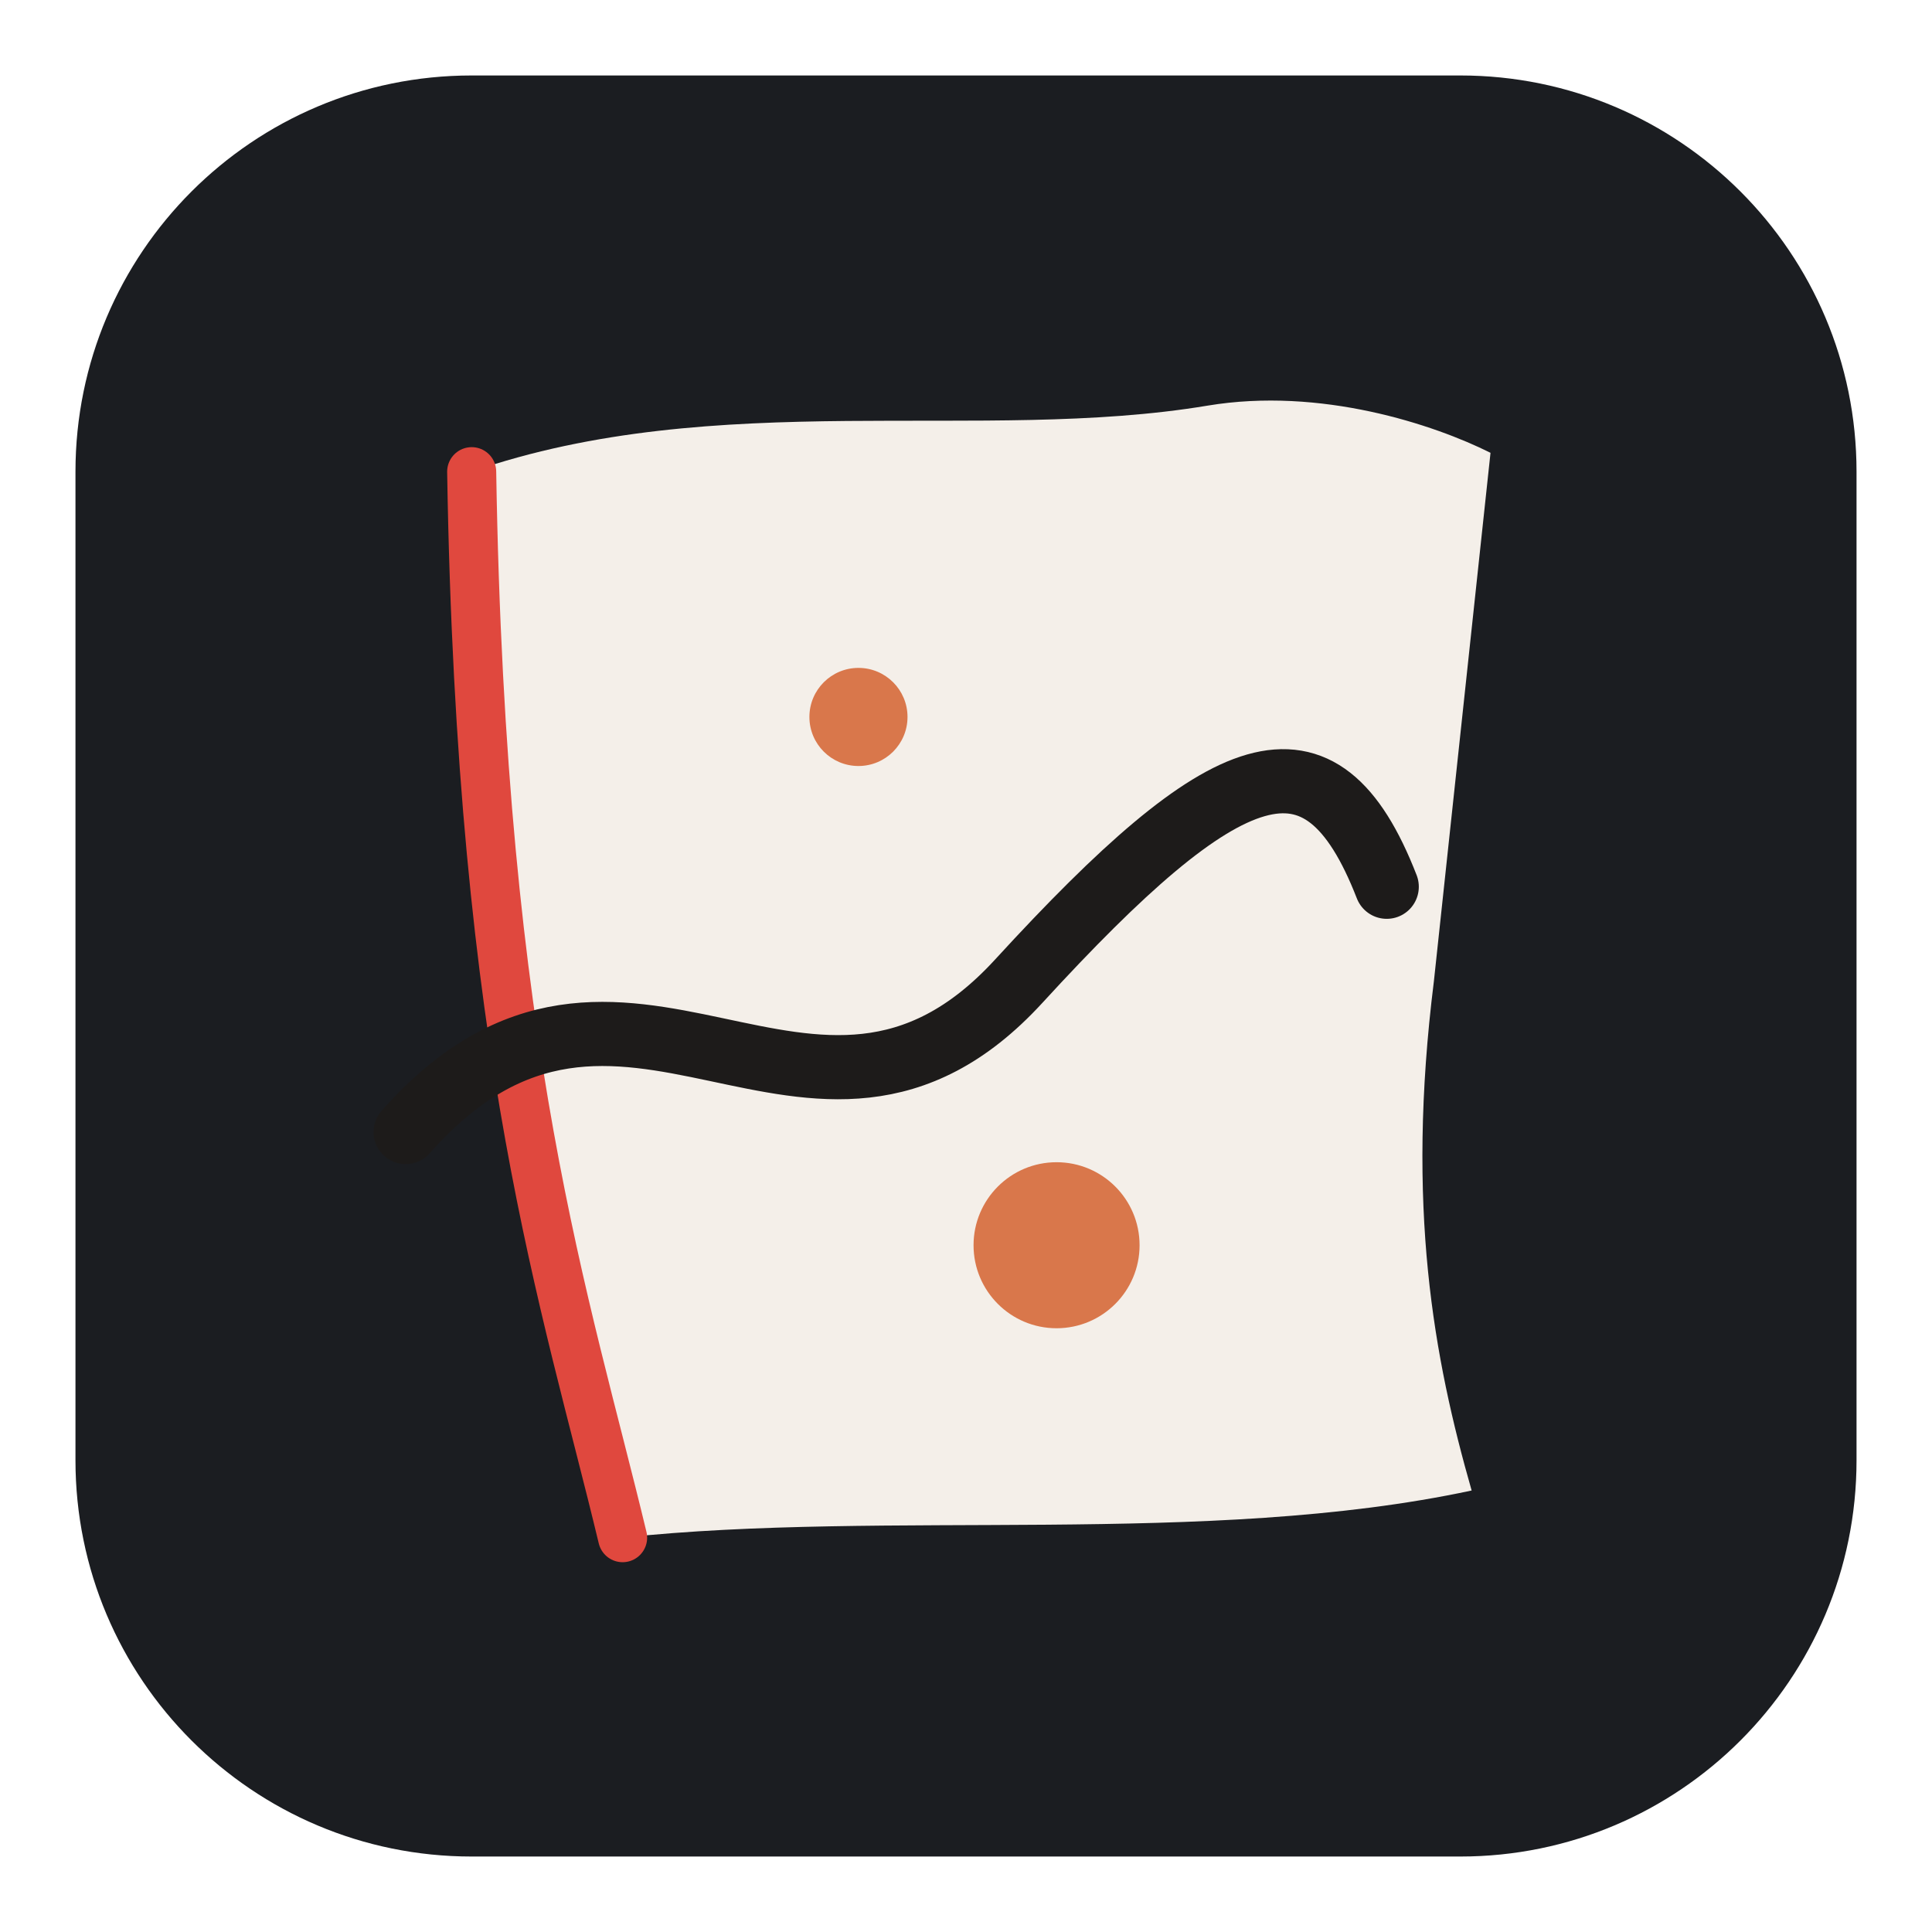
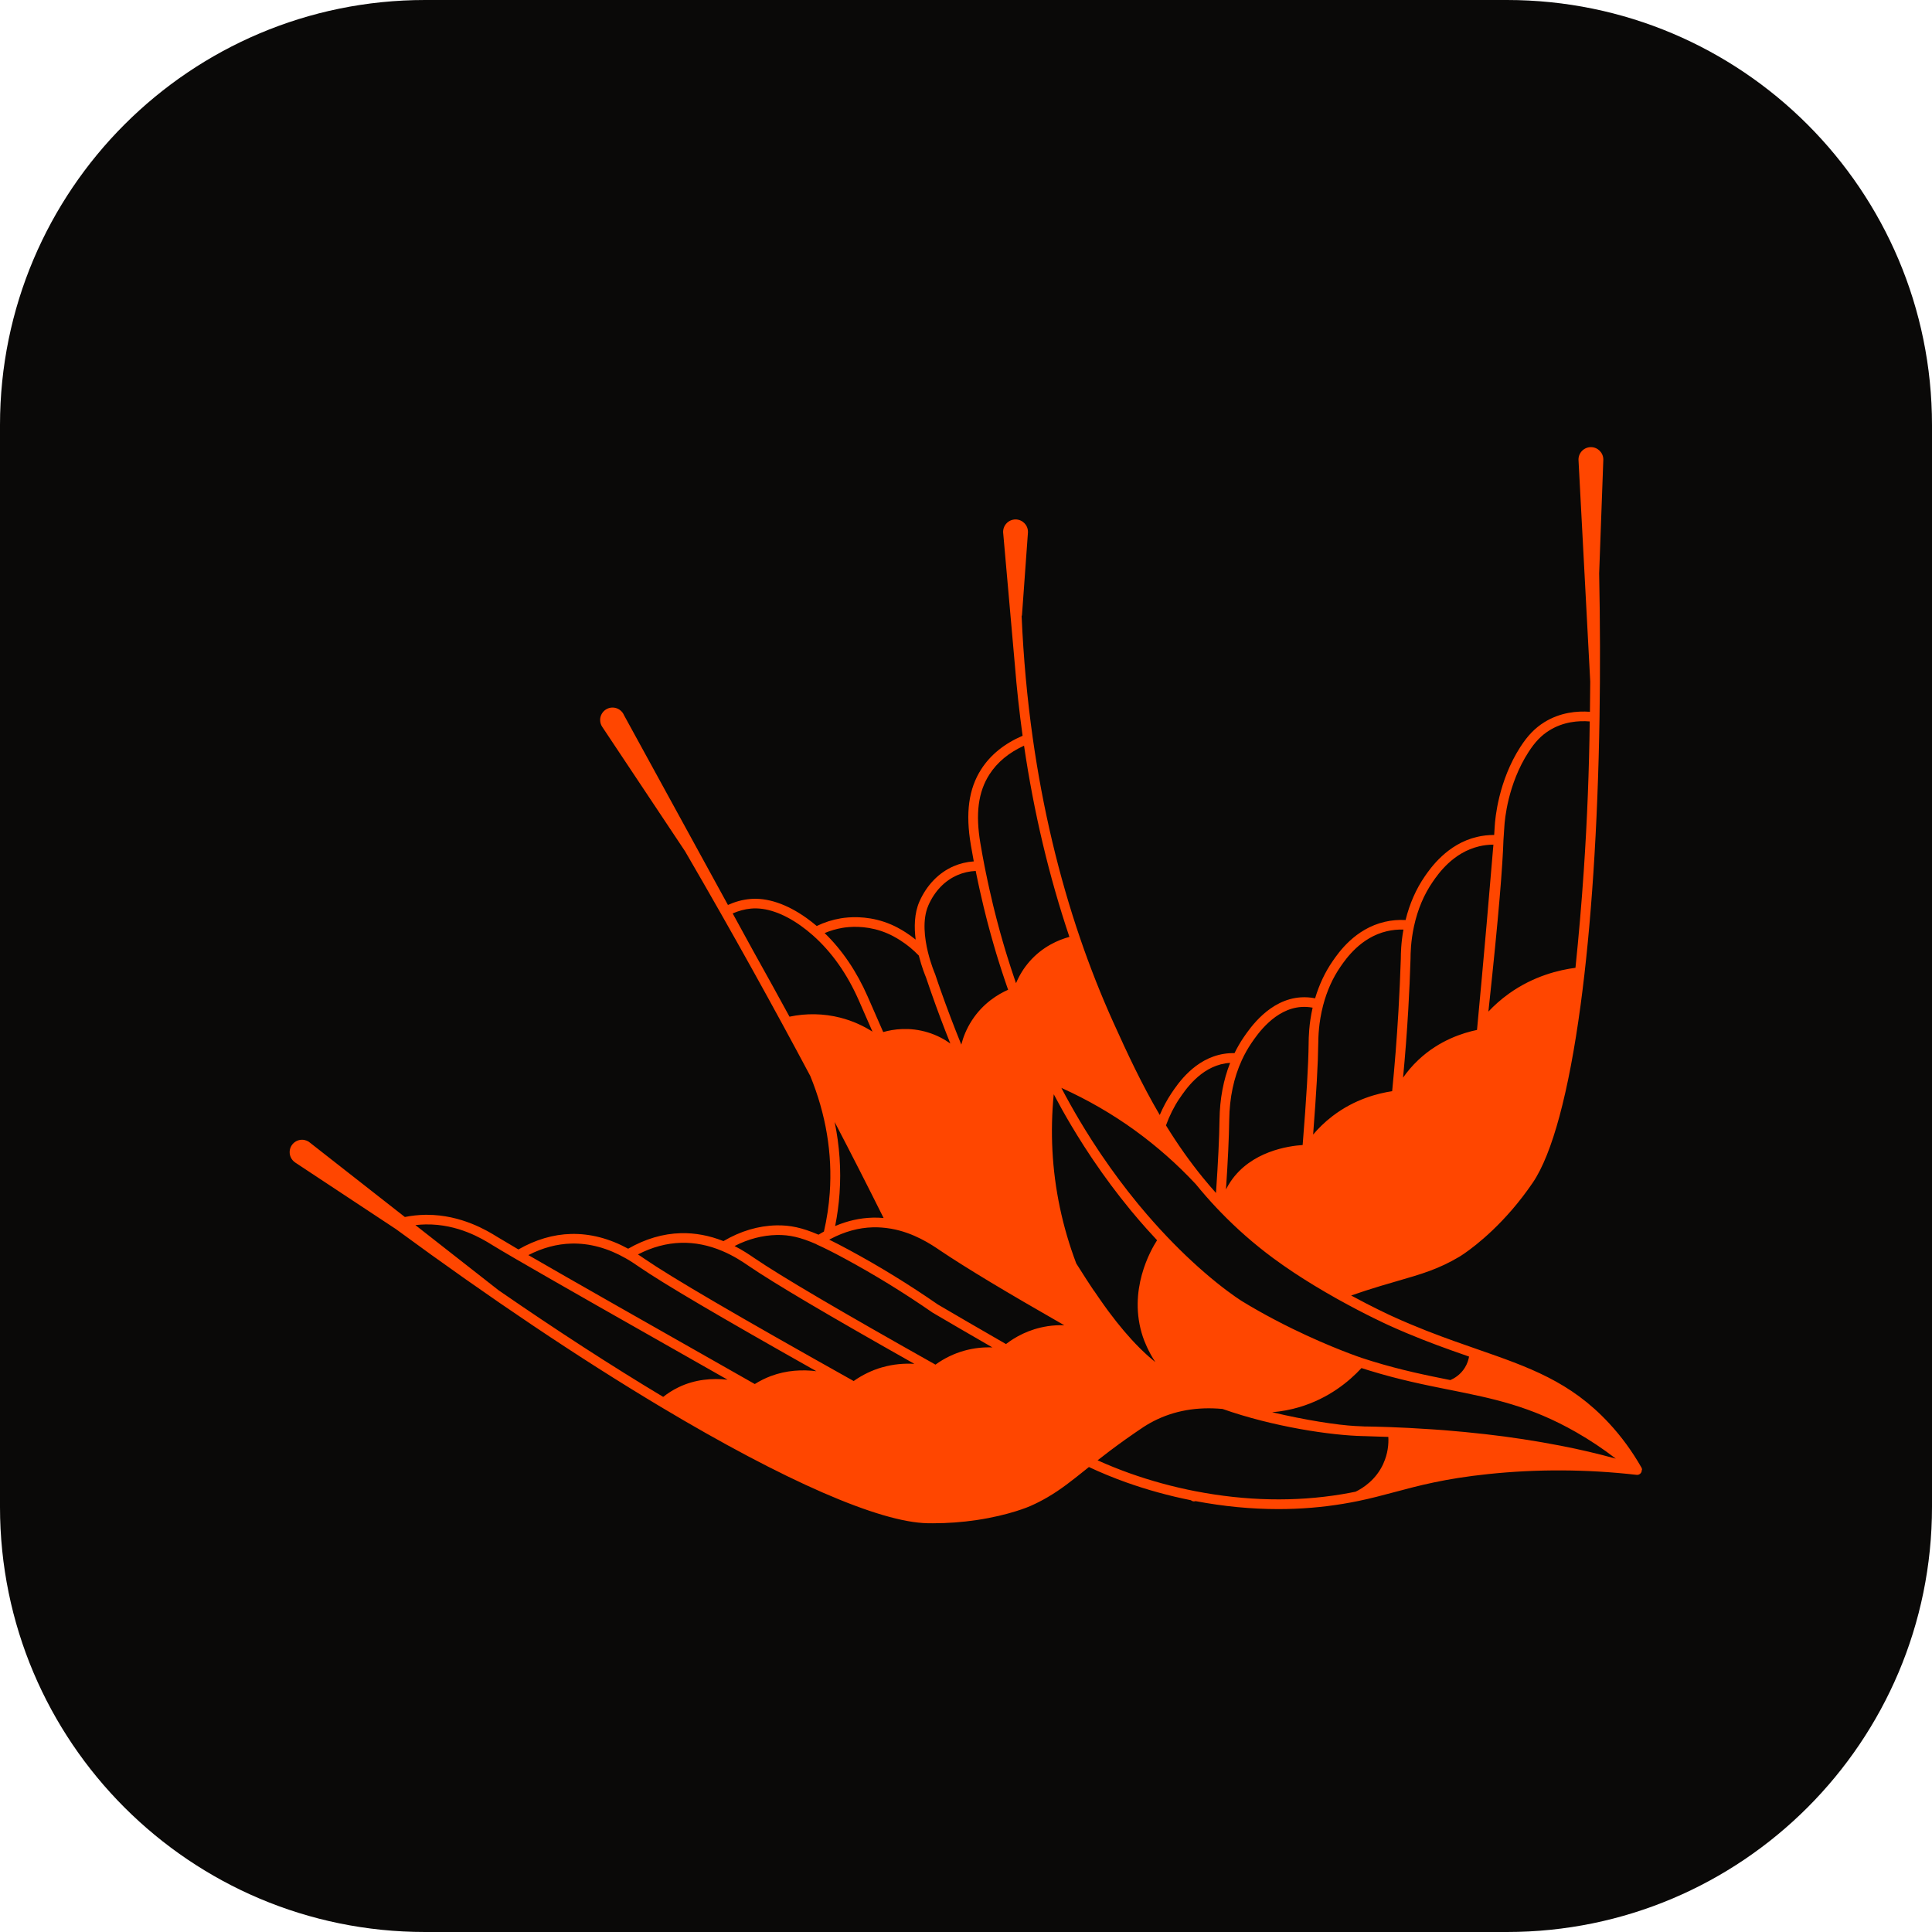
- <svg xmlns="http://www.w3.org/2000/svg" width="1024" height="1024" viewBox="0 0 1024 1024">
-   <rect x="40" y="40" width="944" height="944" rx="210" fill="#1b1d21" />
-   <path d="M250 250 C 380 205, 520 235, 640 215 C 700 205, 760 225, 790 240            L 760 520 C 745 640, 760 720, 780 790            C 640 820, 470 800, 330 815 C 300 690, 255 560, 250 250 Z" fill="#f4efe9" />
-   <path d="M250 250 C 255 560, 300 690, 330 815" fill="none" stroke="#e0483e" stroke-width="26" stroke-linecap="round" />
-   <path d="M215 600 C 330 470, 430 640, 540 520 S 700 380, 735 470" fill="none" stroke="#1d1b1a" stroke-width="34" stroke-linecap="round" />
-   <circle cx="560" cy="660" r="44" fill="#d9774b" />
-   <circle cx="455" cy="380" r="26" fill="#d9774b" />
+ <svg xmlns="http://www.w3.org/2000/svg" viewBox="0 0 1024 1024">
+   <rect x="0.0" y="0.0" width="1024.0" height="1024.0" rx="225.3" fill="#0a0908" />
+   <path transform="translate(153.6 203.1) scale(1.1543)" fill="#ff4600" d="M620.91,498.91s0-.08,0-.11c0-.03,0-.06-.01-.08-.01-.07-.03-.14-.04-.21-.01-.05-.02-.09-.03-.14,0-.02-.01-.03-.02-.05-.03-.08-.06-.15-.09-.22-.02-.04-.03-.08-.05-.12,0-.01-.01-.03-.02-.04,0,0,0,0,0-.01-4.22-7.43-9.24-14.3-14.93-20.42-17.7-19.07-36.66-25.66-60.66-34.01l-.54-.19c-3.17-1.11-6.44-2.24-9.79-3.44-7.48-2.68-17.47-6.4-28.51-11.44-.44-.2-2.85-1.3-6.57-3.14-2.98-1.47-7.3-3.66-12.31-6.38,4.4-1.54,8.8-2.97,13.46-4.37,2.89-.87,5.52-1.63,8.07-2.37,10.8-3.12,18.59-5.37,28.19-11.08.03-.02.85-.51,2.26-1.48,5.28-3.64,18.91-14.1,31.44-32.55,8.93-13.15,16.51-41.32,21.93-81.46,4.91-36.36,7.91-82.09,8.7-132.23.34-21.27.28-43.34-.17-66.02l1.91-52.21s0-.02,0-.02c0-.02,0-.04,0-.06,0-3.14-2.56-5.7-5.7-5.7s-5.7,2.56-5.7,5.7c0,.03,0,.06,0,.09,0,.01,0,.02,0,.03l5.39,101.82c-.03,4.66-.08,9.29-.14,13.88-5.88-.43-13.65.25-20.99,4.82-4.22,2.63-7.58,6.1-10.92,11.27-10.14,15.7-11.61,33.04-11.8,36.39-.06,1.05-.14,2.33-.26,4.08-2.68,0-5.33.29-7.91.9-13.65,3.23-21.36,14.38-23.9,18.04-4.04,5.84-7.01,12.6-8.87,20.12-3.25-.17-6.47.1-9.58.83-13.63,3.2-21.09,13.98-23.9,18.04-3.49,5.05-6.19,10.79-8.06,17.07-2.21-.44-4.41-.58-6.58-.44-14.37.95-23.33,14.12-26.28,18.44-1.53,2.25-2.92,4.67-4.15,7.18-1.64-.04-3.27.07-4.89.33-13.38,2.13-21.15,13.73-24.08,18.1-2.05,3.08-3.84,6.42-5.35,9.97-8.36-14.23-14.88-28.28-21.34-42.59-5.57-12.34-10.66-25.23-15.14-38.3-9.92-28.94-17.26-59.95-21.83-92.15-2.59-18.28-4.29-37-5.11-55.99.09-.21.15-.44.17-.68l2.7-37.38c.02-.13.02-.27.03-.4v-.11s0-.02,0-.03c0-.04,0-.09,0-.13,0-3.14-2.56-5.7-5.7-5.7s-5.7,2.56-5.7,5.7c0,.06,0,.12,0,.18,0,0,0,.01,0,.02v.03c.01.19.03.38.05.56l5.33,60.25s.01.05.01.07c.88,10.96,2.07,21.81,3.55,32.52-8.35,3.58-14.73,8.74-18.99,15.36-5.77,8.99-7.28,20.05-4.77,34.83.46,2.67.9,5.14,1.34,7.49-3.24.23-6.34.97-9.26,2.23-6.8,2.93-12.38,8.69-15.71,16.25-2.36,5.38-2.44,11.76-1.71,17.44-1.47-1.19-3-2.31-4.6-3.32-1.64-1.04-5.05-3.22-9.91-4.84-8.58-2.86-16.17-2.23-19.93-1.6-3.8.64-7.49,1.82-10.99,3.51-1.52-1.29-3.11-2.54-4.74-3.7-9.04-6.43-18.02-9.44-25.96-8.69-3.43.32-6.81,1.25-10.07,2.73l-47.71-87.12c-.2-.47-.46-.91-.76-1.3,0,0-.01-.02-.02-.02-1.04-1.33-2.67-2.2-4.49-2.2-3.14,0-5.7,2.56-5.7,5.7,0,1.21.38,2.33,1.02,3.25,0,0,0,0,0,0l37.98,57.05c5.62,9.66,11.15,19.27,16.56,28.79,9.72,17.11,19.22,34.19,28.23,50.77,4.47,8.21,8.73,16.14,12.69,23.59,7.2,17.59,10.22,35.65,8.95,53.7-.42,5.94-1.32,11.9-2.67,17.74-.83.46-1.67.94-2.5,1.45-7.45-3.2-12.95-4.41-19.31-4.28-8.31.18-16.48,2.61-24.33,7.23-6.5-2.58-13.08-3.81-19.58-3.64-8.17.21-16.3,2.61-24.18,7.13-8.64-4.72-17.46-7-26.24-6.78-8.16.21-16.28,2.61-24.15,7.12-4.44-2.6-7.66-4.51-9.78-5.81l-.28-.17c-4.01-2.48-16.08-9.93-31.92-9.93-.26,0-.53,0-.79,0-3.14.05-6.27.39-9.37,1.01l-43.33-33.94c-1.02-.94-2.38-1.53-3.87-1.53-3.14,0-5.7,2.56-5.7,5.7,0,1.95.99,3.68,2.49,4.71,0,0,.01.01.02.02l46.31,30.61c43.3,31.8,84.24,59.28,121.68,81.67,56.88,34.01,100.35,52.96,122.38,53.37.84.02,1.67.02,2.51.02,6.74,0,13.47-.49,20.03-1.47,15.17-2.25,24.32-6.28,24.7-6.45,2.82-1.25,5.4-2.57,7.9-4.04,0,0,0,0,0,0,6.1-3.55,11.05-7.51,17.32-12.53.54-.43,1.1-.88,1.66-1.33,5.36,2.52,11.06,4.87,16.97,6.99,9.66,3.45,19.71,6.22,29.88,8.25.35.3.79.49,1.28.53.05,0,.1,0,.15,0,.24,0,.47-.05.69-.12,12.85,2.43,25.54,3.66,37.97,3.66,10.14,0,20.11-.81,29.85-2.43,2.35-.39,4.55-.8,6.73-1.25,0,0,.02,0,.03,0,0,0,0,0,0,0,6.01-1.24,11.26-2.65,16.82-4.13,11.37-3.04,23.13-6.18,42.79-8.25,22.53-2.38,45.5-2.27,68.25.33.01,0,.02,0,.03,0,.07,0,.15.01.22.01.05,0,.1,0,.15,0,.03,0,.05,0,.08,0,.12-.01.23-.03.35-.06,0,0,.02,0,.02,0,.03,0,.06-.02.09-.03.05-.02.11-.03.16-.05.04-.02.08-.04.12-.06.03-.02.06-.03.09-.05.01,0,.03-.01.04-.02,0,0,0,0,0,0,.09-.05.18-.11.27-.18.02-.01.03-.03.05-.04,0,0,0,0,0,0,.03-.02.05-.04.07-.06.05-.05.1-.1.15-.15.02-.03.05-.05.07-.08,0-.01.02-.02.03-.03,0,0,.01-.02.02-.02.06-.08.11-.16.16-.24.01-.02.02-.04.03-.06,0,0,0,0,0-.01.03-.05.05-.1.07-.16.02-.06.05-.11.07-.17,0-.02.01-.05.02-.08.01-.05.02-.1.04-.14.01-.06.03-.13.04-.19,0-.02,0-.03.01-.05,0-.01,0-.03,0-.04,0-.04,0-.08,0-.12,0-.07,0-.14,0-.21ZM557.27,209.87c.02-.58.23-3.02.42-6.3.18-3.12,1.56-19.44,11.1-34.21,3-4.65,5.85-7.61,9.53-9.91,6.45-4.01,13.36-4.56,18.57-4.14-.27,21.93-1.13,44.84-2.74,68.65-1.03,15.25-2.32,30.08-3.81,44.47-7.36.98-19.08,3.66-30.53,11.85-3.79,2.71-6.91,5.57-9.45,8.26,4.9-45.29,6.55-67.41,6.91-78.68ZM513.59,287.27c.45-7.84.79-15.53,1.02-23.05v-.15c.02-2.1.06-7.69,1.6-14.75,1.68-7.7,4.58-14.57,8.63-20.42,2.54-3.67,9.28-13.4,21.27-16.24,2.13-.51,4.33-.77,6.55-.78-1.01,12.11-2.04,24.26-3.11,36.45-1.43,16.29-2.9,32.5-4.42,48.63-6.33,1.33-17.2,4.65-26.83,13.68-2.95,2.76-5.28,5.6-7.12,8.22.97-10.2,1.78-20.73,2.41-31.58ZM472.25,303.21v-.19c.03-2.54.11-9.29,2.23-17.38,1.73-6.61,4.42-12.59,8-17.76,2.54-3.67,9.3-13.44,21.26-16.24,2.47-.58,5.02-.83,7.61-.76-1.15,6.3-1.18,11.17-1.2,13.14v.16c-.26,7.91-.62,15.98-1.1,24.2-.74,12.62-1.71,24.86-2.88,36.71-6.43.98-17.11,3.58-27.38,11.43-3.68,2.81-6.6,5.76-8.91,8.48,1.49-19.1,2.26-32.82,2.36-41.78ZM437.15,310.83c1.28-2.79,2.78-5.45,4.45-7.9,2.64-3.88,10.69-15.7,22.9-16.51,1.69-.11,3.42,0,5.15.32-1.73,7.61-1.8,13.78-1.83,16.24v.19c-.1,9.65-1,24.93-2.75,46.64-6.6.43-23.7,2.89-33.07,16.75-.79,1.16-1.49,2.38-2.13,3.63.89-13.45,1.38-23.94,1.49-31.91v-.13c.14-10.08,2.09-19.27,5.79-27.32ZM408.49,328.51c2.63-3.93,9.62-14.36,21.08-16.18.73-.12,1.46-.19,2.2-.23-3.1,7.84-4.73,16.56-4.87,25.99v.13c-.12,8.27-.65,19.31-1.62,33.61-2.02-2.26-4.01-4.59-5.96-6.98,0-.01-.02-.02-.03-.03-6.06-7.45-11.62-15.32-16.98-24.03,1.62-4.45,3.68-8.58,6.16-12.29ZM388.05,343.09c10.07,7.29,19.47,15.59,27.93,24.67,0,0,0,0,0,0,3.1,3.8,6.31,7.47,9.55,10.9.6.65,1.22,1.29,1.84,1.92,7.38,7.64,15.47,14.73,24.03,21.07,3.04,2.24,6.26,4.5,9.58,6.7,6.01,3.99,12.69,8.04,19.86,12.06,6.91,3.86,12.96,6.95,16.82,8.85,3.78,1.86,6.24,2.99,6.69,3.2,11.19,5.11,21.3,8.87,28.86,11.58,2.82,1.01,5.57,1.97,8.27,2.91-.26,1.49-.81,3.29-1.93,5.1-2,3.23-4.83,4.9-6.64,5.69-.05-.01-.1-.02-.16-.03-10.47-2.1-22.33-4.48-35.88-8.66-1.69-.52-3.23-1.02-4.73-1.51,0,0,0,0,0,0,0,0,0,0,0,0-.14-.05-13.92-4.65-31.83-13.42-2.85-1.39-5.69-2.84-8.45-4.3-5.02-2.65-9.93-5.43-14.58-8.27-.04-.03-4.53-2.78-11.68-8.53-7.62-6.14-15.27-13.22-22.72-21.05-2.12-2.22-4.2-4.48-6.18-6.71-2.11-2.36-4.33-4.94-6.61-7.69-.35-.42-.7-.85-1.06-1.29-5.69-6.94-11.21-14.35-16.41-22.03-.34-.49-.67-.99-1-1.49-2.21-3.3-4.24-6.47-6.22-9.67-.95-1.54-1.87-3.05-2.73-4.5-2.92-4.91-5.74-9.96-8.4-15.02,11.89,5.35,23.24,11.89,33.79,19.52ZM321.25,179.64c3.58-5.57,8.91-10,15.89-13.19,4.5,30.6,11.51,60.1,20.83,87.79-4.99,1.35-12.37,4.44-18.46,11.47-2.51,2.9-4.55,6.21-6.05,9.78-.08-.24-.17-.47-.25-.7v-.02c-.14-.39-.27-.77-.4-1.16l-.2-.58c-1.08-3.19-2.13-6.41-3.11-9.57-.22-.71-.44-1.41-.65-2.11l-.21-.69c-.12-.4-.24-.81-.37-1.24-.25-.83-.5-1.67-.74-2.51-.95-3.27-1.85-6.5-2.66-9.62-.13-.46-.25-.92-.37-1.4-.25-.95-.49-1.89-.73-2.86-.29-1.14-.57-2.27-.85-3.42-.58-2.41-1.14-4.83-1.67-7.21-.27-1.21-.54-2.42-.8-3.66-.24-1.09-.47-2.19-.69-3.3l-.03-.13c-.01-.06-.03-.12-.04-.17,0-.03-.01-.07-.02-.1-.26-1.24-.5-2.49-.75-3.74-.6-3.08-1.2-6.34-1.81-9.96-2.32-13.62-1.01-23.68,4.13-31.68ZM293.19,239.81c2.91-6.6,7.55-11.42,13.4-13.94,2.61-1.13,5.42-1.77,8.36-1.91.13.64.26,1.28.39,1.92.02.11.04.23.07.35l.02.08s0,0,0,.01h0c.23,1.12.46,2.23.7,3.34,0,0,0,0,0,0,.26,1.24.53,2.47.81,3.69.54,2.4,1.1,4.85,1.69,7.29.28,1.17.57,2.33.86,3.46.24.97.49,1.94.73,2.89.12.49.25.97.38,1.43.82,3.14,1.73,6.41,2.69,9.71.24.85.5,1.7.75,2.57.12.41.25.83.37,1.24l.21.69c.22.72.44,1.43.66,2.14.99,3.2,2.05,6.45,3.15,9.69l.2.58c.13.39.27.78.4,1.17h0s0,.02,0,.03l.21.59c.2.57.4,1.13.59,1.69-4.63,2.04-11.5,6.17-16.6,14.02-2.5,3.84-4,7.67-4.9,11.15-3.4-8.36-6.62-16.84-9.61-25.32-.27-.78-.54-1.56-.82-2.34-.17-.5-.34-1-.51-1.5l-.35-1.03c-.25-.72-.5-1.45-.74-2.18-.02-.06-.04-.12-.07-.18-.02-.04-1.84-4.24-3.23-9.95-1.49-6.14-2.67-14.82.2-21.37ZM253.71,250.1c3.35-.56,10.11-1.12,17.78,1.43,4.34,1.45,7.32,3.35,8.93,4.37,3.07,1.96,5.89,4.29,8.4,6.92,1.36,5.36,3,9.32,3.29,9.99.24.72.48,1.43.73,2.13l.35,1.02c.17.51.35,1.02.52,1.52.27.79.55,1.58.82,2.36,2.73,7.81,5.67,15.63,8.77,23.36-2.76-1.97-6.16-3.82-10.24-5.08-8.52-2.63-16-1.49-20.58-.18l-7.11-16.24c-5.1-11.63-11.75-21.44-19.79-29.21,2.62-1.11,5.35-1.91,8.13-2.38ZM250.16,339.2c7.7,14.76,15.22,29.52,22.5,44.12-1.63-.14-3.03-.18-4.08-.17h-.08c-.31,0-.62,0-.93.01-5.74.15-11.5,1.44-17.16,3.85.99-4.94,1.66-9.94,2.02-14.94.77-10.99,0-21.99-2.26-32.88ZM229.45,290.88c-5.4-9.91-10.95-19.98-16.63-30.13l-9.46-17.28c2.72-1.2,5.52-1.95,8.35-2.22,6.87-.65,14.81,2.08,22.96,7.89,1.92,1.37,3.77,2.85,5.52,4.4,0,0,0,0,0,0h0c8.66,7.67,15.76,17.74,21.11,29.93l6.25,14.28c-3.96-2.52-8.92-4.93-14.88-6.44-7.57-1.91-15.56-2.06-23.21-.43ZM178.36,461.11c-2.44,1.18-4.75,2.65-6.91,4.35-23.87-14.32-49.15-30.7-75.57-48.95l-38.21-29.93c1.55-.18,3.11-.28,4.67-.31,14.93-.26,26.1,6.67,30.3,9.26l.29.18c2.32,1.43,5.92,3.56,10.99,6.51,17.79,10.35,51.14,29.29,97.08,55.34-6.95-.76-14.93-.21-22.63,3.54ZM220.85,455.91c-2.55.96-5.01,2.19-7.34,3.65l-1.15-.65c-47.81-27.12-83.09-47.14-102.82-58.56,6.5-3.34,13.13-5.12,19.76-5.29,8.34-.21,16.77,2.08,25.05,6.82,0,0,0,0,0,0,2.4,1.37,4.28,2.66,5.52,3.52l.4.27c11.37,7.82,37.46,23.18,81.51,47.99-6.46-.79-13.69-.47-20.93,2.25ZM271.94,451.89c-4.64,1.34-9.02,3.46-13.03,6.29-53.07-29.72-83.63-47.59-96.12-56.17l-.39-.27c-.67-.46-1.52-1.04-2.53-1.7,6.53-3.37,13.19-5.16,19.86-5.33,6.21-.16,12.53,1.09,18.79,3.73,0,0,0,0,0,0,5.45,2.29,9.6,5.13,11.84,6.65l.35.24c11.83,8.06,36.11,22.41,76.07,44.96-4.49-.27-9.53.08-14.82,1.61ZM309.72,444.24c-4.75,1.33-9.21,3.49-13.25,6.41-44.35-24.94-70.83-40.52-83.28-49l-.35-.24c-1.79-1.22-4.75-3.24-8.62-5.22,6.31-3.23,12.81-4.93,19.37-5.07,5.83-.12,10.92,1.06,18.05,4.17.12.09.25.16.38.23,3.43,1.53,7.48,3.57,12.75,6.42,13.68,7.39,27.25,15.73,40.32,24.79.04.03.09.06.14.09,7.71,4.54,16.72,9.78,27.39,15.93-3.96-.16-8.32.21-12.9,1.49ZM347.83,433.03c-8.53,1.33-14.9,5.02-18.98,8.17-12.4-7.13-22.65-13.09-31.29-18.17-13.19-9.14-26.87-17.55-40.67-25-3.54-1.91-6.55-3.47-9.2-4.77.21-.12.43-.23.64-.34,6.38-3.36,12.89-5.15,19.35-5.32.28,0,.56,0,.84-.01h.08c1.69-.01,4.37.1,7.52.65,10.45,1.84,18.42,7.24,22.26,9.83l.29.2c5.83,3.93,13.39,8.68,23.1,14.54,9.37,5.63,20.52,12.14,33.83,19.75-2.44-.08-5.03.04-7.77.46ZM369.29,416.82c-.54-.8-1.08-1.61-1.61-2.42l-.59-.9c-.45-.68-.9-1.37-1.35-2.06,0,0,0,0,0,0,0,0,0,0,0,0-.02-.03-.04-.06-.06-.09-1.37-2.12-2.86-4.47-4.56-7.16-6.35-16.79-10.04-34.28-10.95-52-.44-8.53-.23-17.14.61-25.69,2.56,4.84,5.26,9.67,8.06,14.37.87,1.48,1.81,3.02,2.77,4.57,2,3.25,4.06,6.45,6.3,9.8.34.52.68,1.03,1.03,1.53,5.27,7.78,10.87,15.3,16.64,22.34.36.44.72.88,1.08,1.31,2.31,2.78,4.57,5.41,6.71,7.8,1.57,1.76,3.2,3.54,4.86,5.31-2.86,4.4-13.64,23.06-6.52,44.38.65,1.93,2.38,6.47,5.71,11.58-1-.81-1.99-1.65-2.97-2.52-.41-.37-.83-.73-1.23-1.11-.35-.32-.7-.65-1.06-.99-.4-.37-.79-.74-1.18-1.13-.34-.33-.68-.67-1.03-1.02,0,0,0,0-.01-.01-4.57-4.58-9.13-9.96-13.95-16.44,0,0,0,0,0,0-.34-.46-.67-.91-1.01-1.38-.38-.52-.76-1.04-1.14-1.58-.67-.93-1.34-1.89-2.03-2.89-.18-.25-.36-.51-.54-.78-.65-.93-1.29-1.88-1.93-2.83,0,0,0,0,0-.01ZM502.13,496.12c-3.39,7.43-9.34,11.22-12.75,12.87-2.03.42-4.09.8-6.29,1.17-21.51,3.57-44.16,3.1-67.34-1.41-10.31-2-20.49-4.79-30.26-8.28-5.04-1.81-9.93-3.78-14.57-5.89,3.22-2.53,7.47-5.79,12.76-9.56,1.37-.98,2.82-1.99,4.57-3.19.81-.57,1.63-1.11,2.43-1.65,0,0,0,0,.02-.01,0,0,.02,0,.02-.01,1.9-1.33,3.9-2.53,5.93-3.57,9.36-4.81,20.01-6.68,31.64-5.59,23.1,8.15,49.75,12.18,64.79,12.47h.02s.02,0,.02,0h0s.03,0,.04,0c0,0,.02,0,.02,0h.01c.06,0,.11,0,.17,0,1.99.08,4.17.15,6.55.22,1.42.04,2.93.09,4.5.14.18,3.26-.18,7.66-2.3,12.29ZM583.87,487.94c-11.94-2.3-23.35-4.06-34.9-5.36-6.28-.71-12.54-1.32-18.6-1.8-.62-.05-1.23-.1-1.81-.14-.47-.04-.94-.07-1.4-.1h-.06c-.49-.04-.98-.08-1.43-.1-.5-.04-.99-.08-1.44-.1,0,0,0,0,0,0h0s-.02,0-.03,0c-15.01-1.04-26.42-1.24-30.16-1.3h-.68c-.08-.02-.15-.02-.18-.02-1.75-.07-3.05-.14-3.5-.17h-.18c-8.55-.43-23.42-2.78-38.44-6.35,4.26-.35,8.45-1.13,12.54-2.35,13.43-4.01,22.78-11.75,28.49-17.93,1.1.36,2.24.72,3.45,1.09,13.77,4.25,25.75,6.65,36.31,8.77.29.06.58.12.83.16,19.79,3.97,36.87,7.39,57.9,19.39,6.33,3.61,12.45,7.69,18.28,12.18-8.24-2.28-16.61-4.24-25.01-5.86Z" />
</svg>
